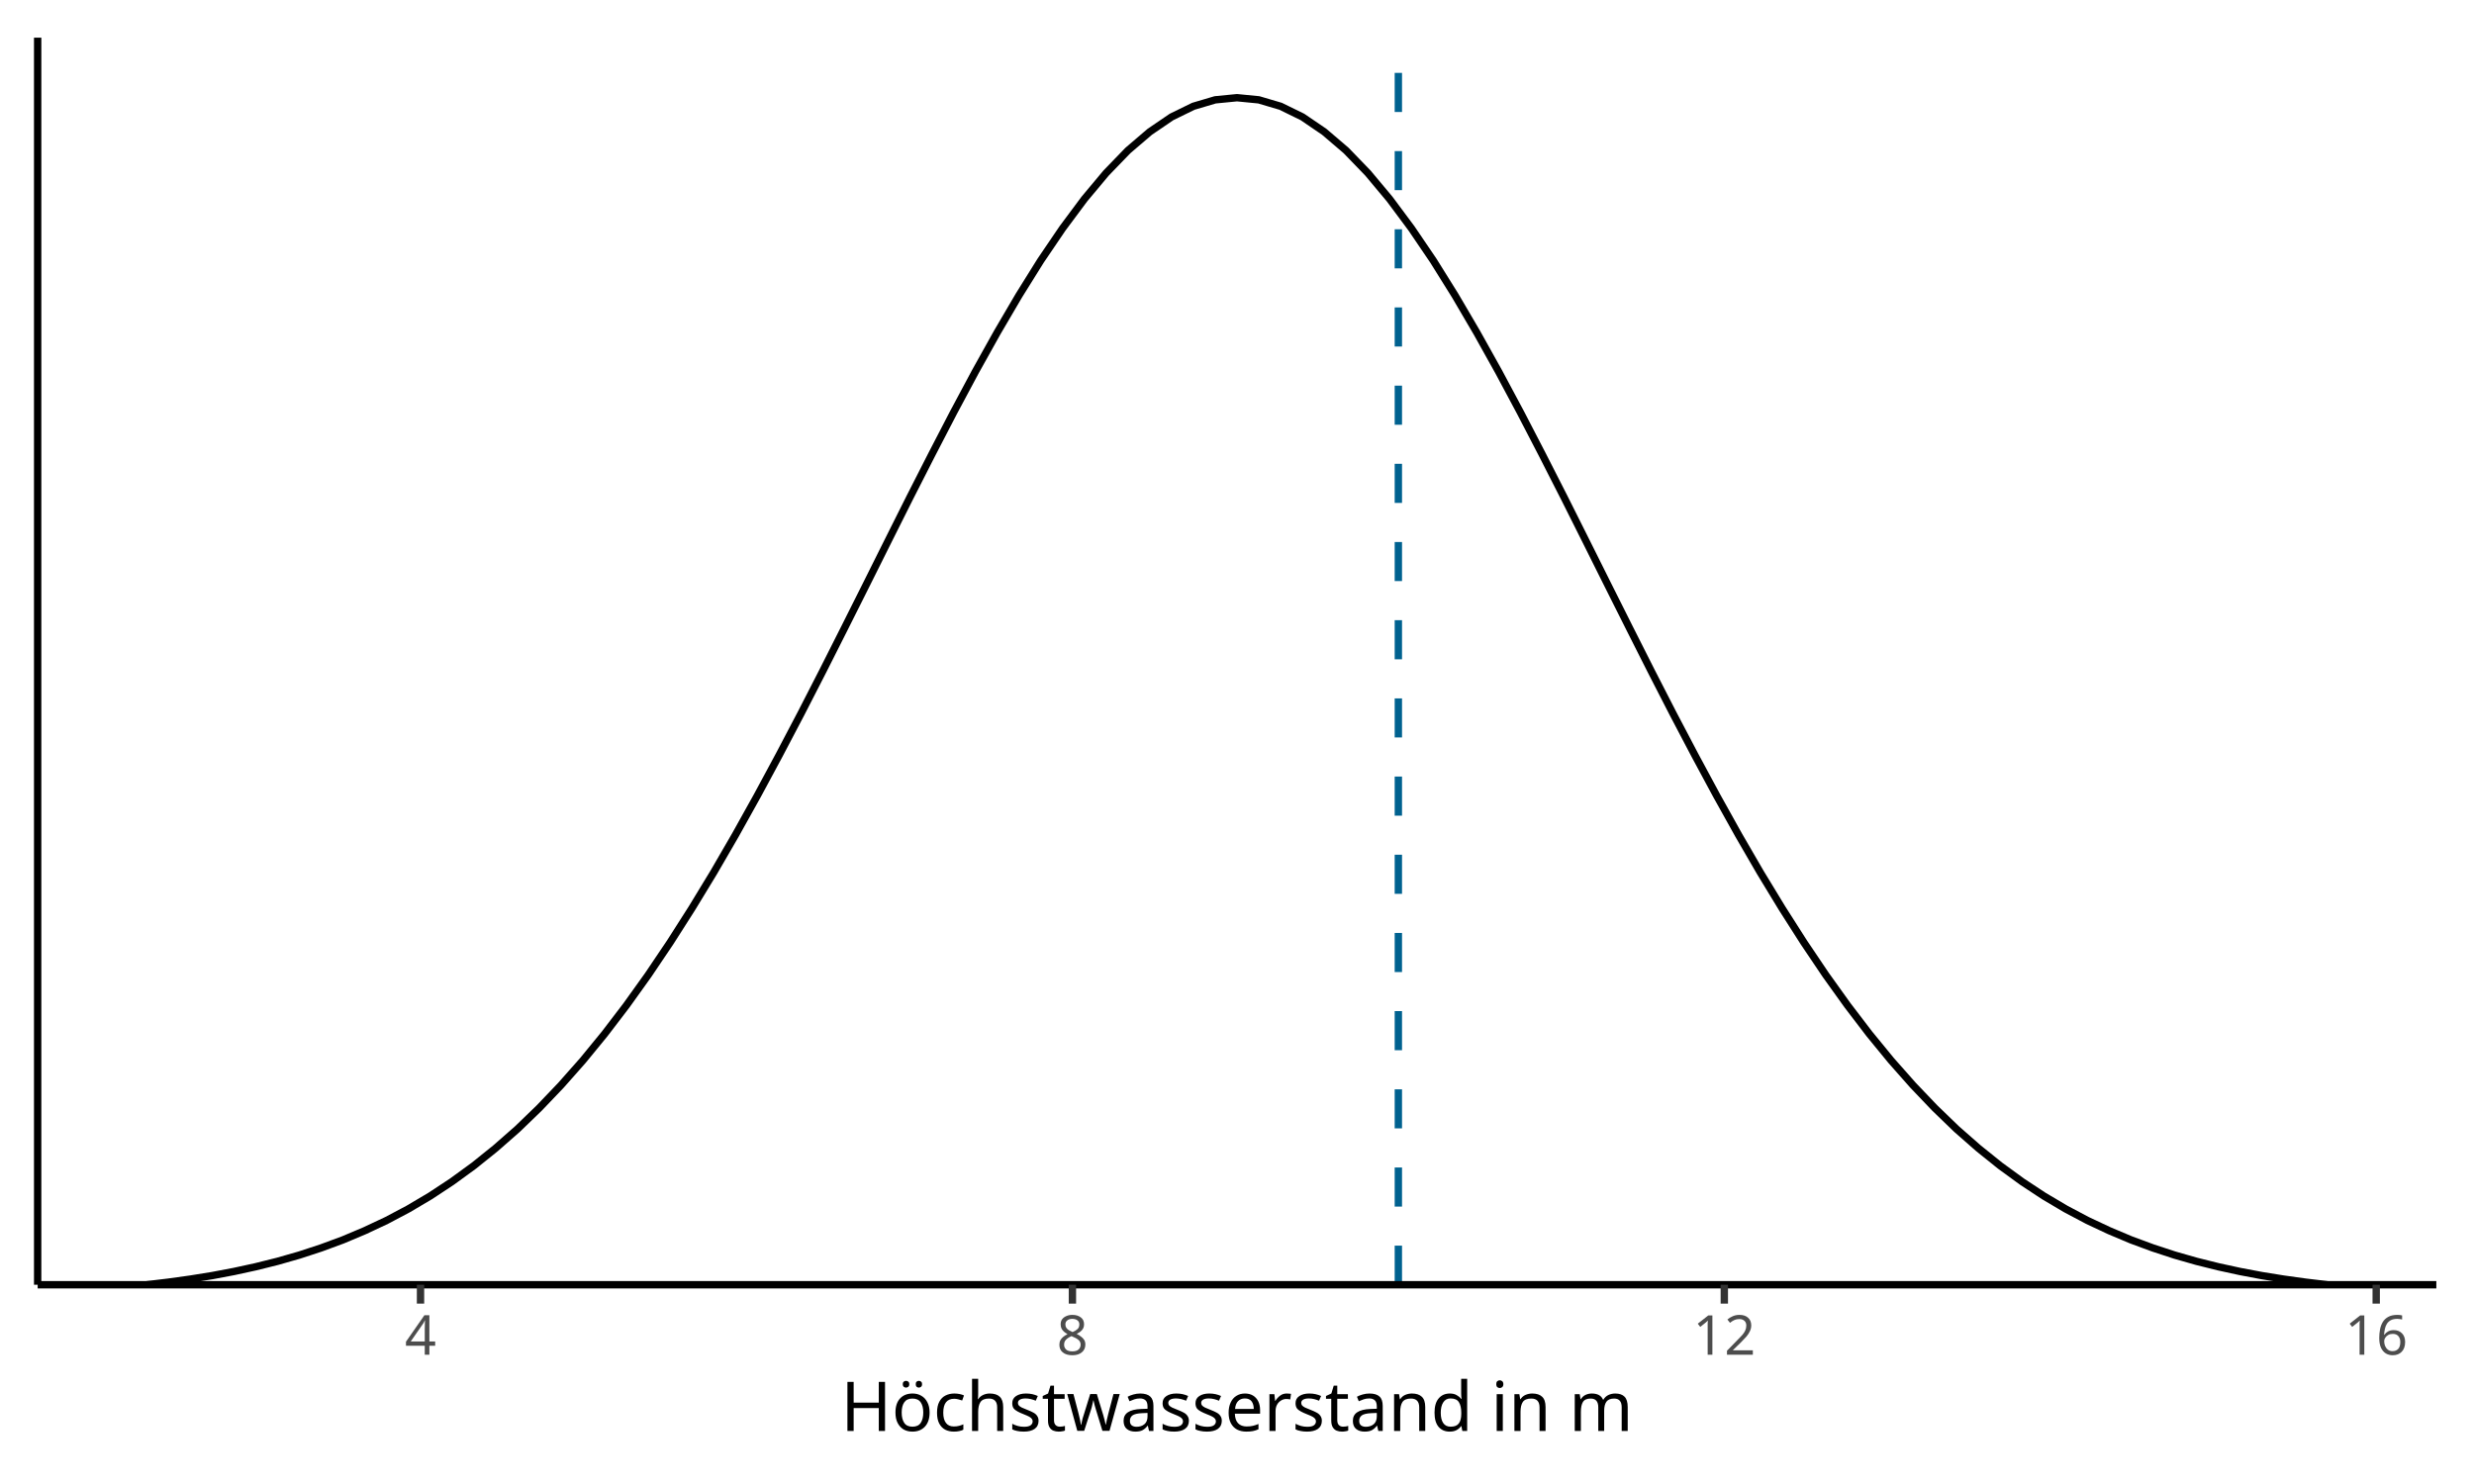
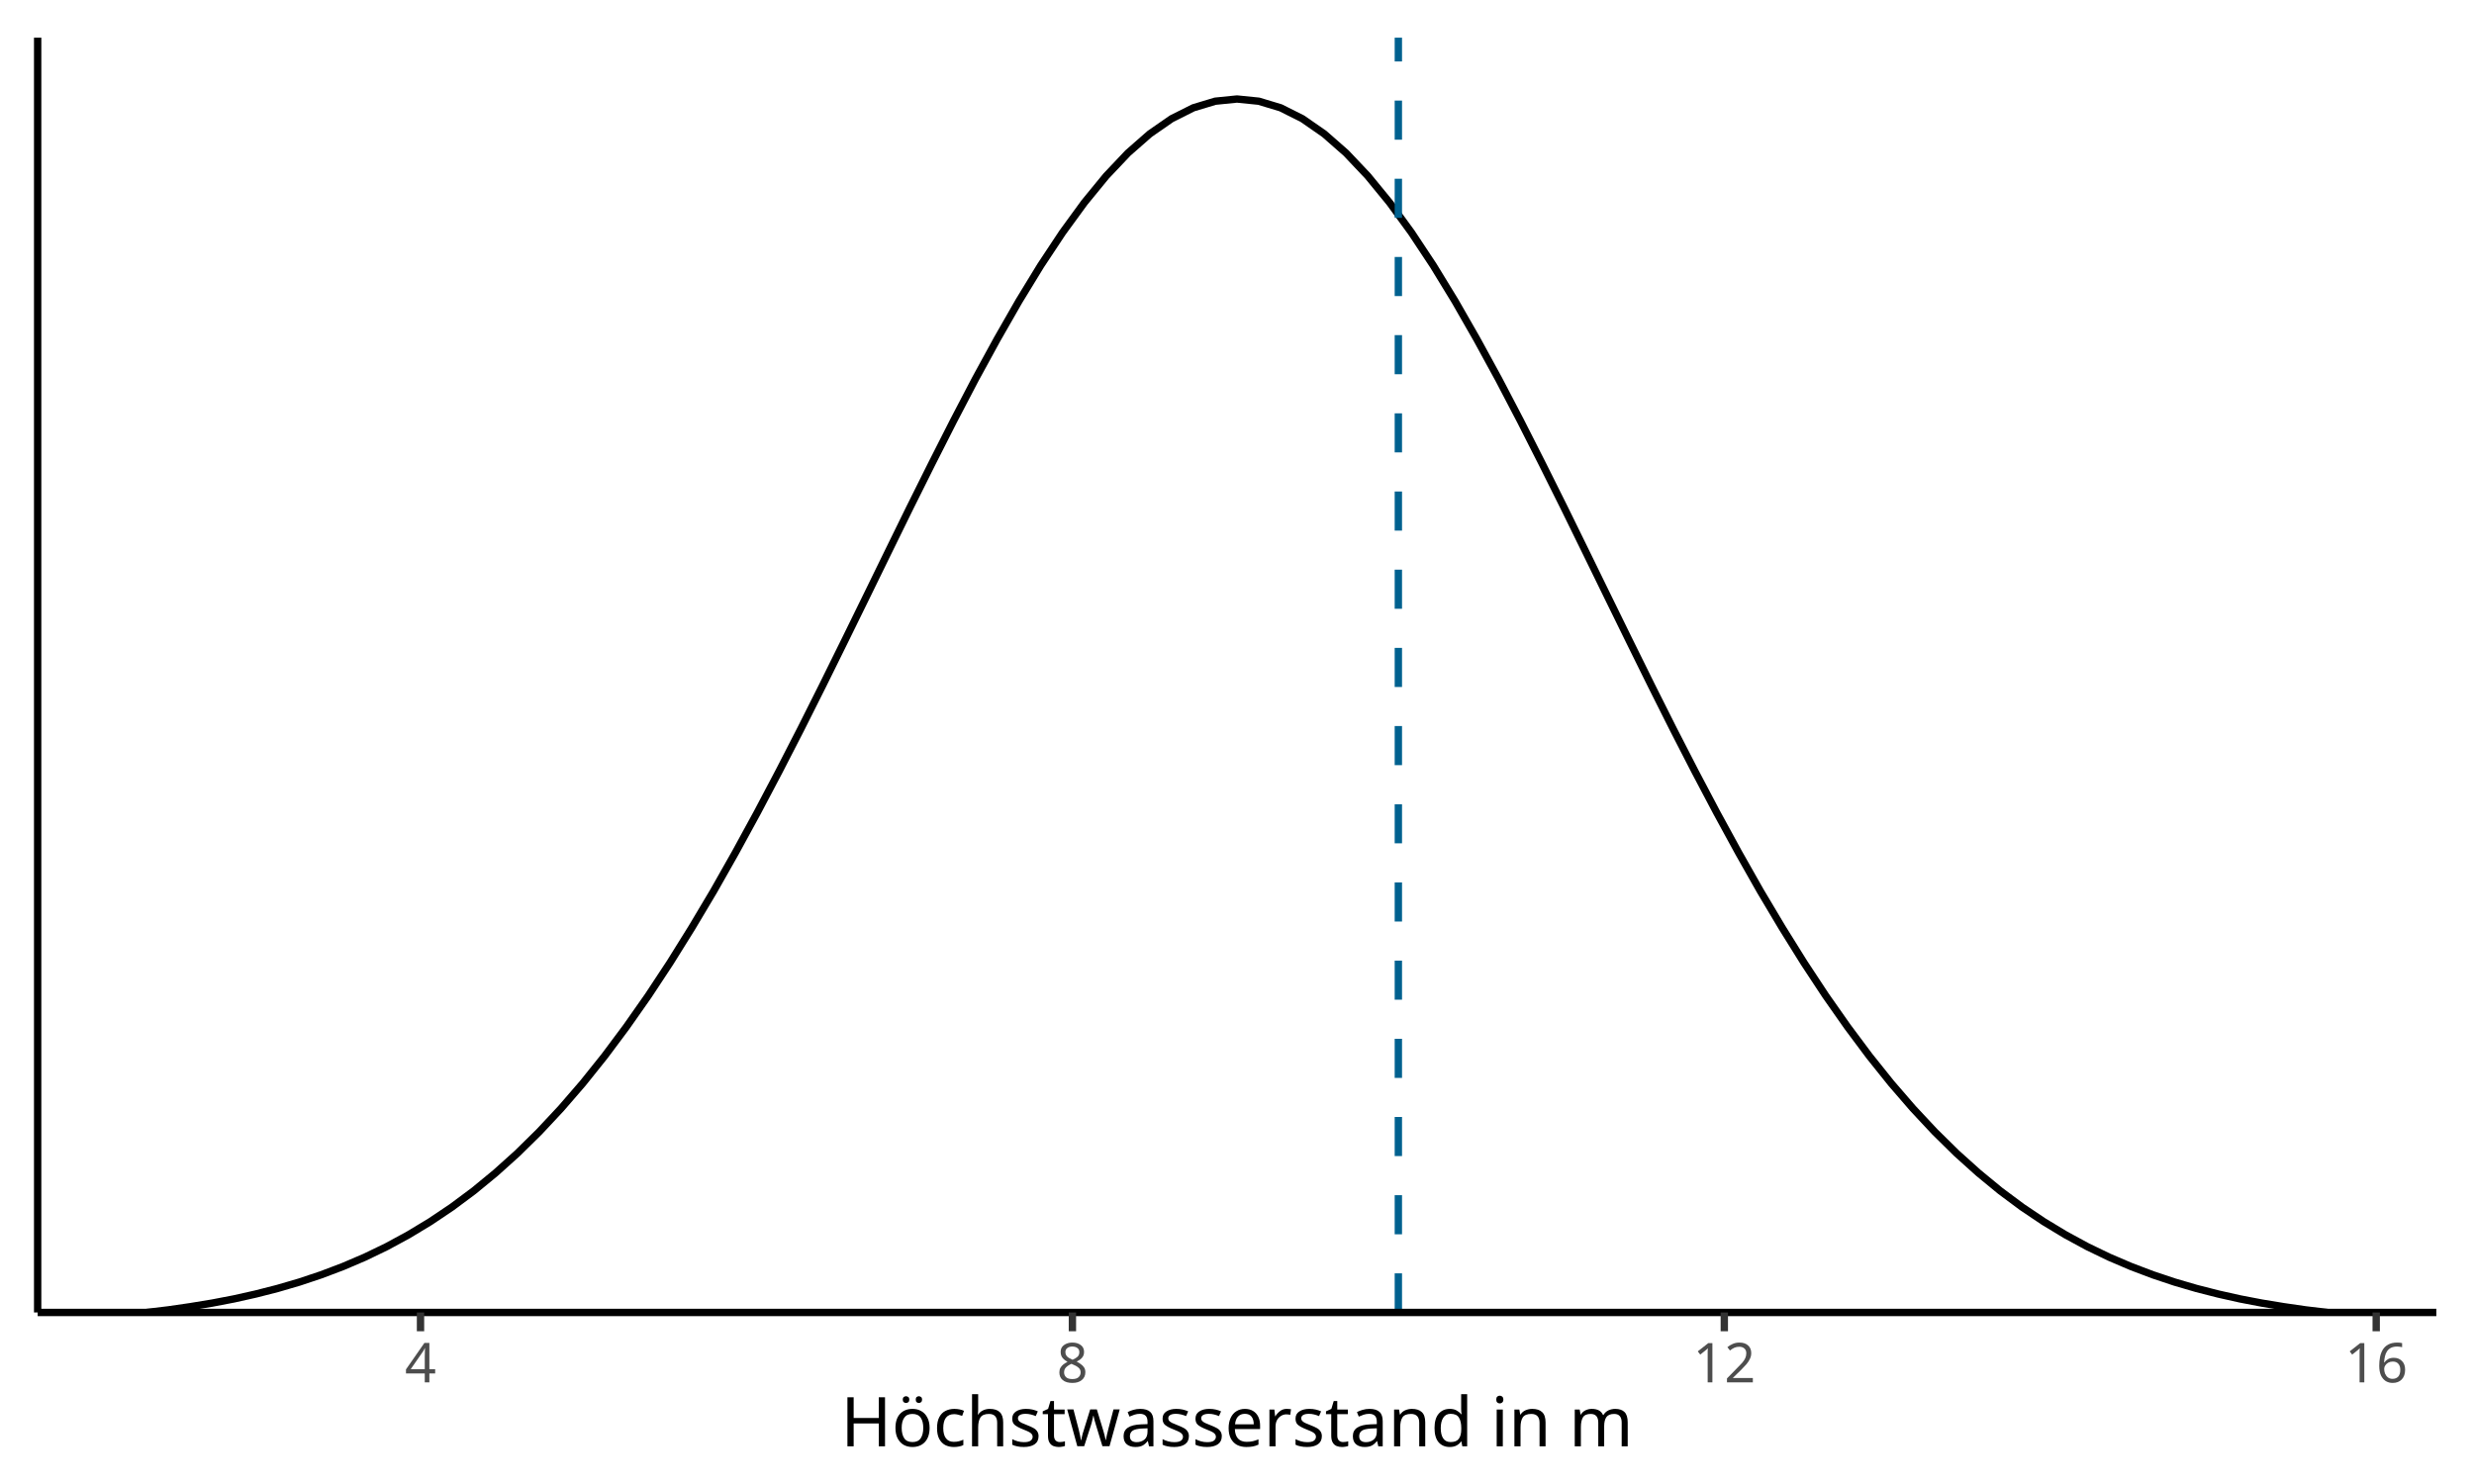
<svg xmlns="http://www.w3.org/2000/svg" class="svglite" width="360.00pt" height="216.00pt" viewBox="0 0 360.00 216.00">
  <defs>
    <style type="text/css">
    .svglite line, .svglite polyline, .svglite polygon, .svglite path, .svglite rect, .svglite circle {
      fill: none;
      stroke: #000000;
      stroke-linecap: round;
      stroke-linejoin: round;
      stroke-miterlimit: 10.00;
    }
  </style>
  </defs>
  <rect width="100%" height="100%" style="stroke: none; fill: #FFFFFF;" />
  <defs>
    <clipPath id="cpMC4wMHwzNjAuMDB8MC4wMHwyMTYuMDA=">
      <rect x="0.00" y="0.00" width="360.00" height="216.00" />
    </clipPath>
  </defs>
  <g clip-path="url(#cpMC4wMHwzNjAuMDB8MC4wMHwyMTYuMDA=)">
    <rect x="0.00" y="0.00" width="360.00" height="216.00" style="stroke-width: 1.07; stroke: #FFFFFF; fill: #FFFFFF;" />
  </g>
  <defs>
-     <clipPath id="cpNS40OHwzNTQuNTJ8NS40OHwxODcuMDA=">
-       <rect x="5.48" y="5.48" width="349.04" height="181.52" />
+     <clipPath id="cpNS40OHwzNTQuNTJ8NS40OHwxOTEuMDM=">
+       <rect x="5.48" y="5.48" width="349.04" height="185.55" />
    </clipPath>
  </defs>
-   <g clip-path="url(#cpNS40OHwzNTQuNTJ8NS40OHwxODcuMDA=)">
-     <rect x="5.48" y="5.48" width="349.04" height="181.52" style="stroke-width: 1.07; stroke: none; fill: #FFFFFF;" />
-     <polyline points="21.34,187.00 24.52,186.62 27.69,186.18 30.86,185.67 34.04,185.07 37.21,184.38 40.38,183.59 43.56,182.68 46.73,181.64 49.90,180.47 53.08,179.13 56.25,177.64 59.42,175.96 62.60,174.08 65.77,171.99 68.94,169.68 72.11,167.13 75.29,164.34 78.46,161.28 81.63,157.96 84.81,154.36 87.98,150.49 91.15,146.34 94.33,141.90 97.50,137.19 100.67,132.22 103.85,126.99 107.02,121.52 110.19,115.83 113.36,109.94 116.54,103.89 119.71,97.71 122.88,91.43 126.06,85.08 129.23,78.73 132.40,72.40 135.58,66.16 138.75,60.04 141.92,54.11 145.10,48.41 148.27,43.00 151.44,37.92 154.62,33.23 157.79,28.97 160.96,25.18 164.13,21.90 167.31,19.18 170.48,17.02 173.65,15.47 176.83,14.53 180.00,14.22 183.17,14.53 186.35,15.47 189.52,17.02 192.69,19.18 195.87,21.90 199.04,25.18 202.21,28.97 205.38,33.23 208.56,37.92 211.73,43.00 214.90,48.41 218.08,54.11 221.25,60.04 224.42,66.16 227.60,72.40 230.77,78.73 233.94,85.08 237.12,91.43 240.29,97.71 243.46,103.89 246.64,109.94 249.81,115.83 252.98,121.52 256.15,126.99 259.33,132.22 262.50,137.19 265.67,141.90 268.85,146.34 272.02,150.49 275.19,154.36 278.37,157.96 281.54,161.28 284.71,164.34 287.89,167.13 291.06,169.68 294.23,171.99 297.40,174.08 300.58,175.96 303.75,177.64 306.92,179.13 310.10,180.47 313.27,181.64 316.44,182.68 319.62,183.59 322.79,184.38 325.96,185.07 329.14,185.67 332.31,186.18 335.48,186.62 338.66,187.00 " style="stroke-width: 1.07; stroke-linecap: butt;" />
-     <line x1="203.48" y1="187.00" x2="203.48" y2="5.48" style="stroke-width: 1.07; stroke: #00618F; stroke-dasharray: 5.69,5.69; stroke-linecap: butt;" />
+   <g clip-path="url(#cpNS40OHwzNTQuNTJ8NS40OHwxOTEuMDM=)">
+     <rect x="5.48" y="5.48" width="349.04" height="185.55" style="stroke-width: 1.07; stroke: none; fill: #FFFFFF;" />
+     <polyline points="21.34,191.03 24.52,190.65 27.69,190.19 30.86,189.67 34.04,189.06 37.21,188.35 40.38,187.54 43.56,186.61 46.73,185.55 49.90,184.35 53.08,182.99 56.25,181.46 59.42,179.74 62.60,177.82 65.77,175.69 68.94,173.33 72.11,170.72 75.29,167.86 78.46,164.74 81.63,161.35 84.81,157.67 87.98,153.71 91.15,149.46 94.33,144.93 97.50,140.12 100.67,135.03 103.85,129.69 107.02,124.09 110.19,118.28 113.36,112.27 116.54,106.08 119.71,99.76 122.88,93.34 126.06,86.85 129.23,80.36 132.40,73.89 135.58,67.51 138.75,61.26 141.92,55.19 145.10,49.37 148.27,43.83 151.44,38.64 154.62,33.84 157.79,29.49 160.96,25.62 164.13,22.27 167.31,19.48 170.48,17.28 173.65,15.69 176.83,14.73 180.00,14.41 183.17,14.73 186.35,15.69 189.52,17.28 192.69,19.48 195.87,22.27 199.04,25.62 202.21,29.49 205.38,33.84 208.56,38.64 211.73,43.83 214.90,49.37 218.08,55.19 221.25,61.26 224.42,67.51 227.60,73.89 230.77,80.36 233.94,86.85 237.12,93.34 240.29,99.76 243.46,106.08 246.64,112.27 249.81,118.28 252.98,124.09 256.15,129.69 259.33,135.03 262.50,140.12 265.67,144.93 268.85,149.46 272.02,153.71 275.19,157.67 278.37,161.35 281.54,164.74 284.71,167.86 287.89,170.72 291.06,173.33 294.23,175.69 297.40,177.82 300.58,179.74 303.75,181.46 306.92,182.99 310.10,184.35 313.27,185.55 316.44,186.61 319.62,187.54 322.79,188.35 325.96,189.06 329.14,189.67 332.31,190.19 335.48,190.65 338.66,191.03 " style="stroke-width: 1.07; stroke-linecap: butt;" />
+     <line x1="203.48" y1="191.03" x2="203.48" y2="5.48" style="stroke-width: 1.07; stroke: #00618F; stroke-dasharray: 5.69,5.69; stroke-linecap: butt;" />
  </g>
  <g clip-path="url(#cpMC4wMHwzNjAuMDB8MC4wMHwyMTYuMDA=)">
-     <polyline points="5.48,187.00 5.48,5.48 " style="stroke-width: 1.07; stroke-linecap: butt;" />
-     <polyline points="5.48,187.00 354.52,187.00 " style="stroke-width: 1.07; stroke-linecap: butt;" />
-     <polyline points="61.19,189.74 61.19,187.00 " style="stroke-width: 1.07; stroke: #333333; stroke-linecap: butt;" />
-     <polyline points="156.05,189.74 156.05,187.00 " style="stroke-width: 1.07; stroke: #333333; stroke-linecap: butt;" />
-     <polyline points="250.91,189.74 250.91,187.00 " style="stroke-width: 1.07; stroke: #333333; stroke-linecap: butt;" />
-     <polyline points="345.77,189.74 345.77,187.00 " style="stroke-width: 1.07; stroke: #333333; stroke-linecap: butt;" />
-     <text x="61.19" y="197.18" text-anchor="middle" style="font-size: 8.00px; fill: #4D4D4D; font-family: Source Sans Pro;" textLength="3.97px" lengthAdjust="spacingAndGlyphs">4</text>
-     <text x="156.05" y="197.18" text-anchor="middle" style="font-size: 8.00px; fill: #4D4D4D; font-family: Source Sans Pro;" textLength="3.97px" lengthAdjust="spacingAndGlyphs">8</text>
-     <text x="250.91" y="197.18" text-anchor="middle" style="font-size: 8.00px; fill: #4D4D4D; font-family: Source Sans Pro;" textLength="7.95px" lengthAdjust="spacingAndGlyphs">12</text>
-     <text x="345.77" y="197.18" text-anchor="middle" style="font-size: 8.00px; fill: #4D4D4D; font-family: Source Sans Pro;" textLength="7.95px" lengthAdjust="spacingAndGlyphs">16</text>
-     <text x="180.00" y="208.28" text-anchor="middle" style="font-size: 10.00px; font-family: Source Sans Pro;" textLength="102.40px" lengthAdjust="spacingAndGlyphs">Höchstwasserstand in m</text>
+     <polyline points="5.48,191.03 5.48,5.48 " style="stroke-width: 1.07; stroke-linecap: butt;" />
+     <polyline points="5.48,191.03 354.52,191.03 " style="stroke-width: 1.07; stroke-linecap: butt;" />
+     <polyline points="61.19,193.77 61.19,191.03 " style="stroke-width: 1.07; stroke: #333333; stroke-linecap: butt;" />
+     <polyline points="156.05,193.77 156.05,191.03 " style="stroke-width: 1.07; stroke: #333333; stroke-linecap: butt;" />
+     <polyline points="250.91,193.77 250.91,191.03 " style="stroke-width: 1.07; stroke: #333333; stroke-linecap: butt;" />
+     <polyline points="345.77,193.77 345.77,191.03 " style="stroke-width: 1.07; stroke: #333333; stroke-linecap: butt;" />
+     <text x="61.19" y="201.21" text-anchor="middle" style="font-size: 8.00px; fill: #4D4D4D; font-family: Source Sans Pro;" textLength="3.97px" lengthAdjust="spacingAndGlyphs">4</text>
+     <text x="156.05" y="201.21" text-anchor="middle" style="font-size: 8.00px; fill: #4D4D4D; font-family: Source Sans Pro;" textLength="3.97px" lengthAdjust="spacingAndGlyphs">8</text>
+     <text x="250.91" y="201.21" text-anchor="middle" style="font-size: 8.00px; fill: #4D4D4D; font-family: Source Sans Pro;" textLength="7.95px" lengthAdjust="spacingAndGlyphs">12</text>
+     <text x="345.77" y="201.21" text-anchor="middle" style="font-size: 8.00px; fill: #4D4D4D; font-family: Source Sans Pro;" textLength="7.95px" lengthAdjust="spacingAndGlyphs">16</text>
+     <text x="180.00" y="210.52" text-anchor="middle" style="font-size: 10.00px; font-family: Source Sans Pro;" textLength="102.40px" lengthAdjust="spacingAndGlyphs">Höchstwasserstand in m</text>
  </g>
</svg>
